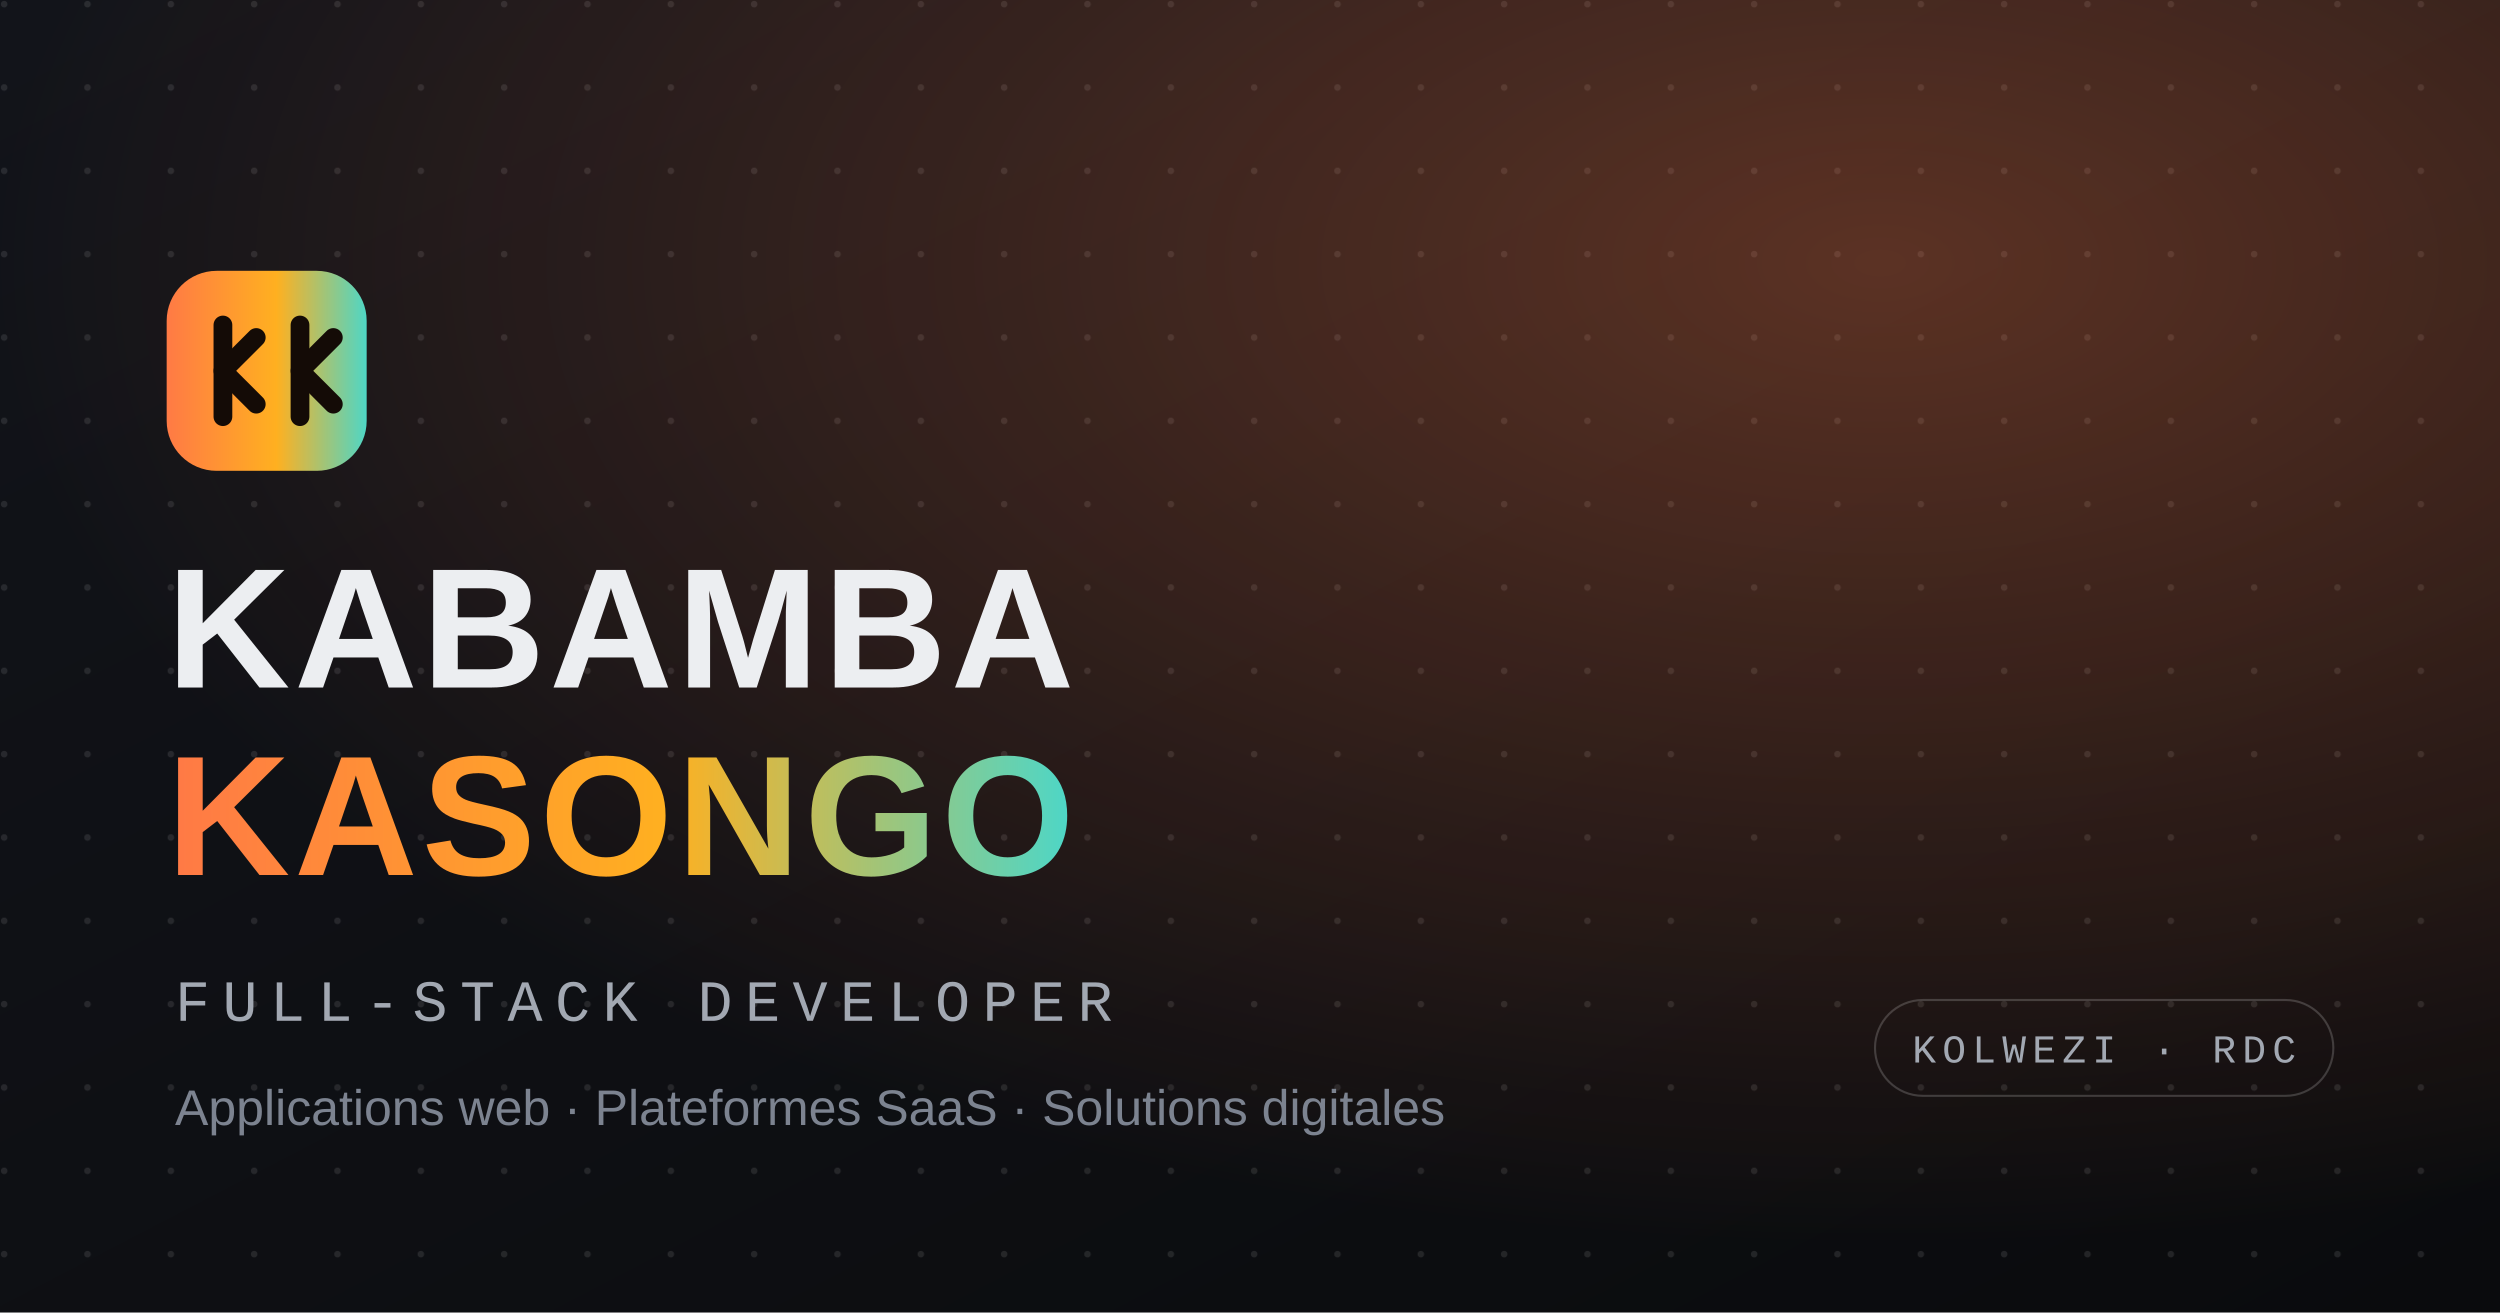
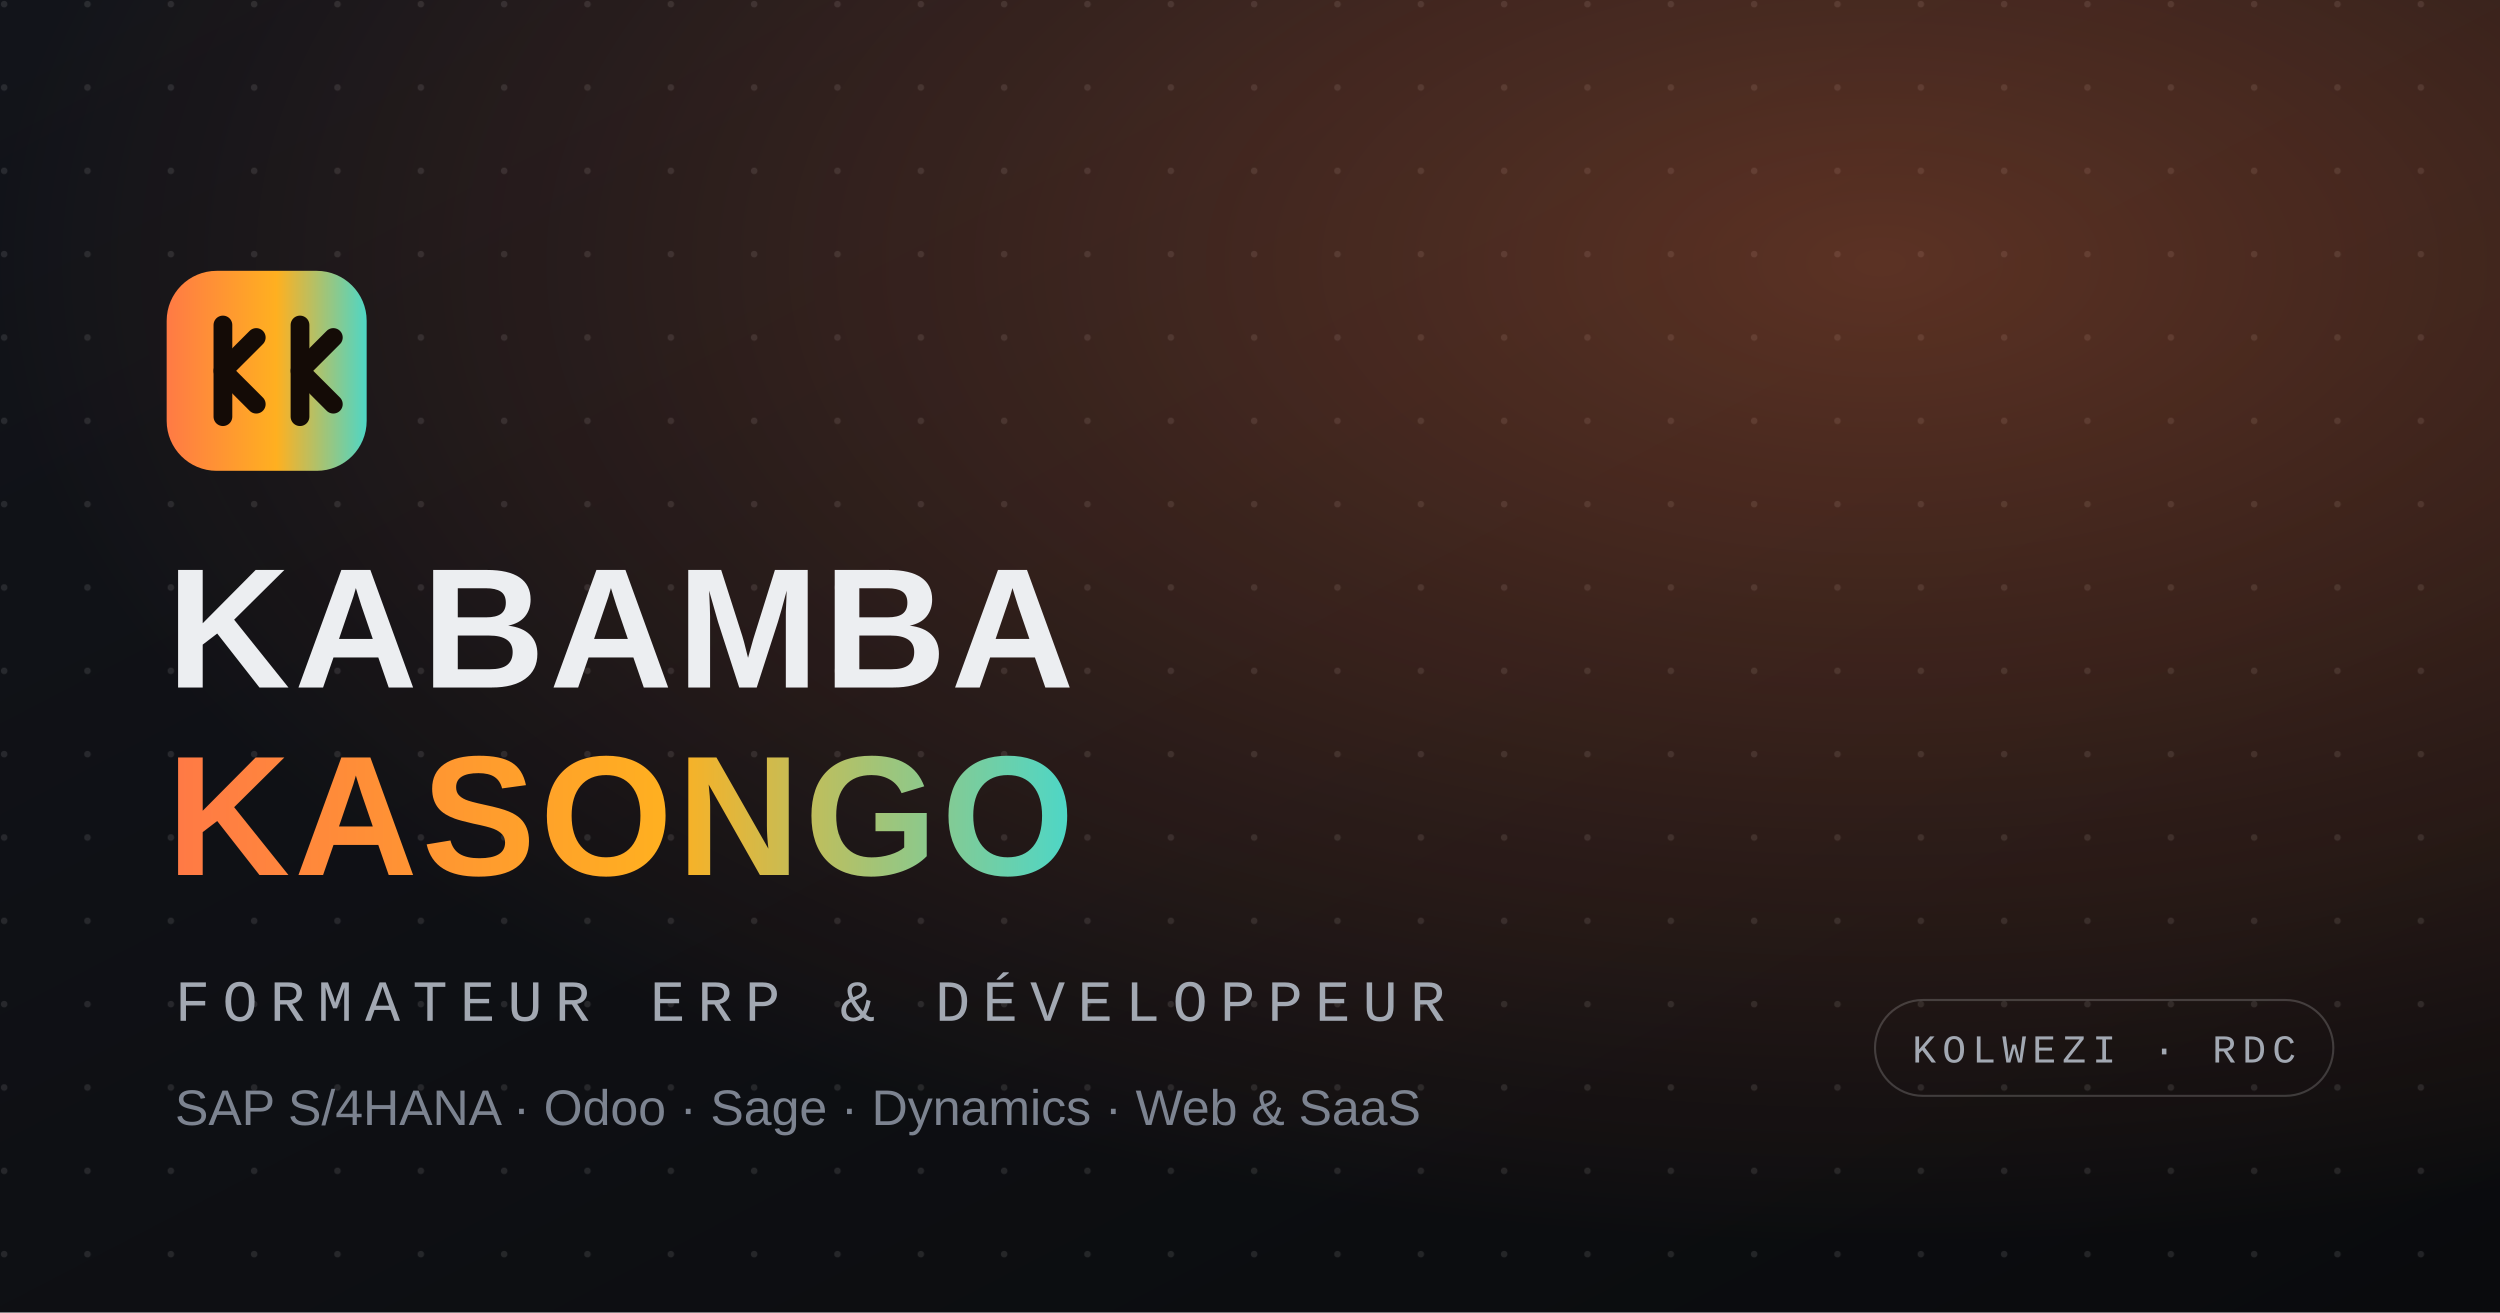
<svg xmlns="http://www.w3.org/2000/svg" viewBox="0 0 1200 630" width="1200" height="630">
  <defs>
    <linearGradient id="bg" x1="0" y1="0" x2="1" y2="1">
      <stop offset="0%" stop-color="#12141a" />
      <stop offset="100%" stop-color="#0a0b0d" />
    </linearGradient>
    <linearGradient id="brand" x1="0" y1="0" x2="1" y2="0">
      <stop offset="0%" stop-color="#ff7a45" />
      <stop offset="55%" stop-color="#ffb020" />
      <stop offset="100%" stop-color="#4fd6c5" />
    </linearGradient>
    <pattern id="dots" width="40" height="40" patternUnits="userSpaceOnUse">
      <circle cx="2" cy="2" r="1.6" fill="#ffffff" fill-opacity="0.1" />
    </pattern>
    <radialGradient id="glow" cx="0.75" cy="0.2" r="0.75">
      <stop offset="0%" stop-color="#ff7a45" stop-opacity="0.32" />
      <stop offset="100%" stop-color="#ff7a45" stop-opacity="0" />
    </radialGradient>
  </defs>
  <rect width="1200" height="630" fill="url(#bg)" />
  <rect width="1200" height="630" fill="url(#dots)" />
  <rect width="1200" height="630" fill="url(#glow)" />
  <g transform="translate(80 130)">
    <rect width="96" height="96" rx="24" fill="url(#brand)" />
    <g stroke="#140b06" stroke-width="9" stroke-linecap="round" stroke-linejoin="round" fill="none">
      <path d="M27 26v44" />
      <path d="M27 48l16-16M27 48l16 16" />
      <path d="M64 26v44" />
      <path d="M64 48l16-16M64 48l16 16" />
    </g>
  </g>
  <text x="80" y="330" font-family="'Space Grotesk', 'Segoe UI', Arial, sans-serif" font-size="82" font-weight="700" letter-spacing="2" fill="#eceef1">KABAMBA</text>
  <text x="80" y="420" font-family="'Space Grotesk', 'Segoe UI', Arial, sans-serif" font-size="82" font-weight="700" letter-spacing="2" fill="url(#brand)">KASONGO</text>
-   <text x="84" y="490" font-family="'JetBrains Mono', 'Courier New', monospace" font-size="28" letter-spacing="6" fill="#a2a8b2">FULL-STACK DEVELOPER</text>
-   <text x="84" y="540" font-family="'Segoe UI', Arial, sans-serif" font-size="24" fill="#7c8390">Applications web · Plateformes SaaS · Solutions digitales</text>
+   <text x="84" y="490" font-family="'JetBrains Mono', 'Courier New', monospace" font-size="28" letter-spacing="6" fill="#a2a8b2">FORMATEUR ERP &amp; DÉVELOPPEUR</text>
+   <text x="84" y="540" font-family="'Segoe UI', Arial, sans-serif" font-size="24" fill="#7c8390">SAP S/4HANA · Odoo · Sage · Dynamics · Web &amp; SaaS</text>
  <g transform="translate(900 480)">
    <rect x="0" y="0" width="220" height="46" rx="23" fill="none" stroke="#ffffff" stroke-opacity="0.18" />
    <text x="110" y="30" text-anchor="middle" font-family="'JetBrains Mono', 'Courier New', monospace" font-size="19" letter-spacing="3" fill="#a2a8b2">KOLWEZI · RDC</text>
  </g>
</svg>
